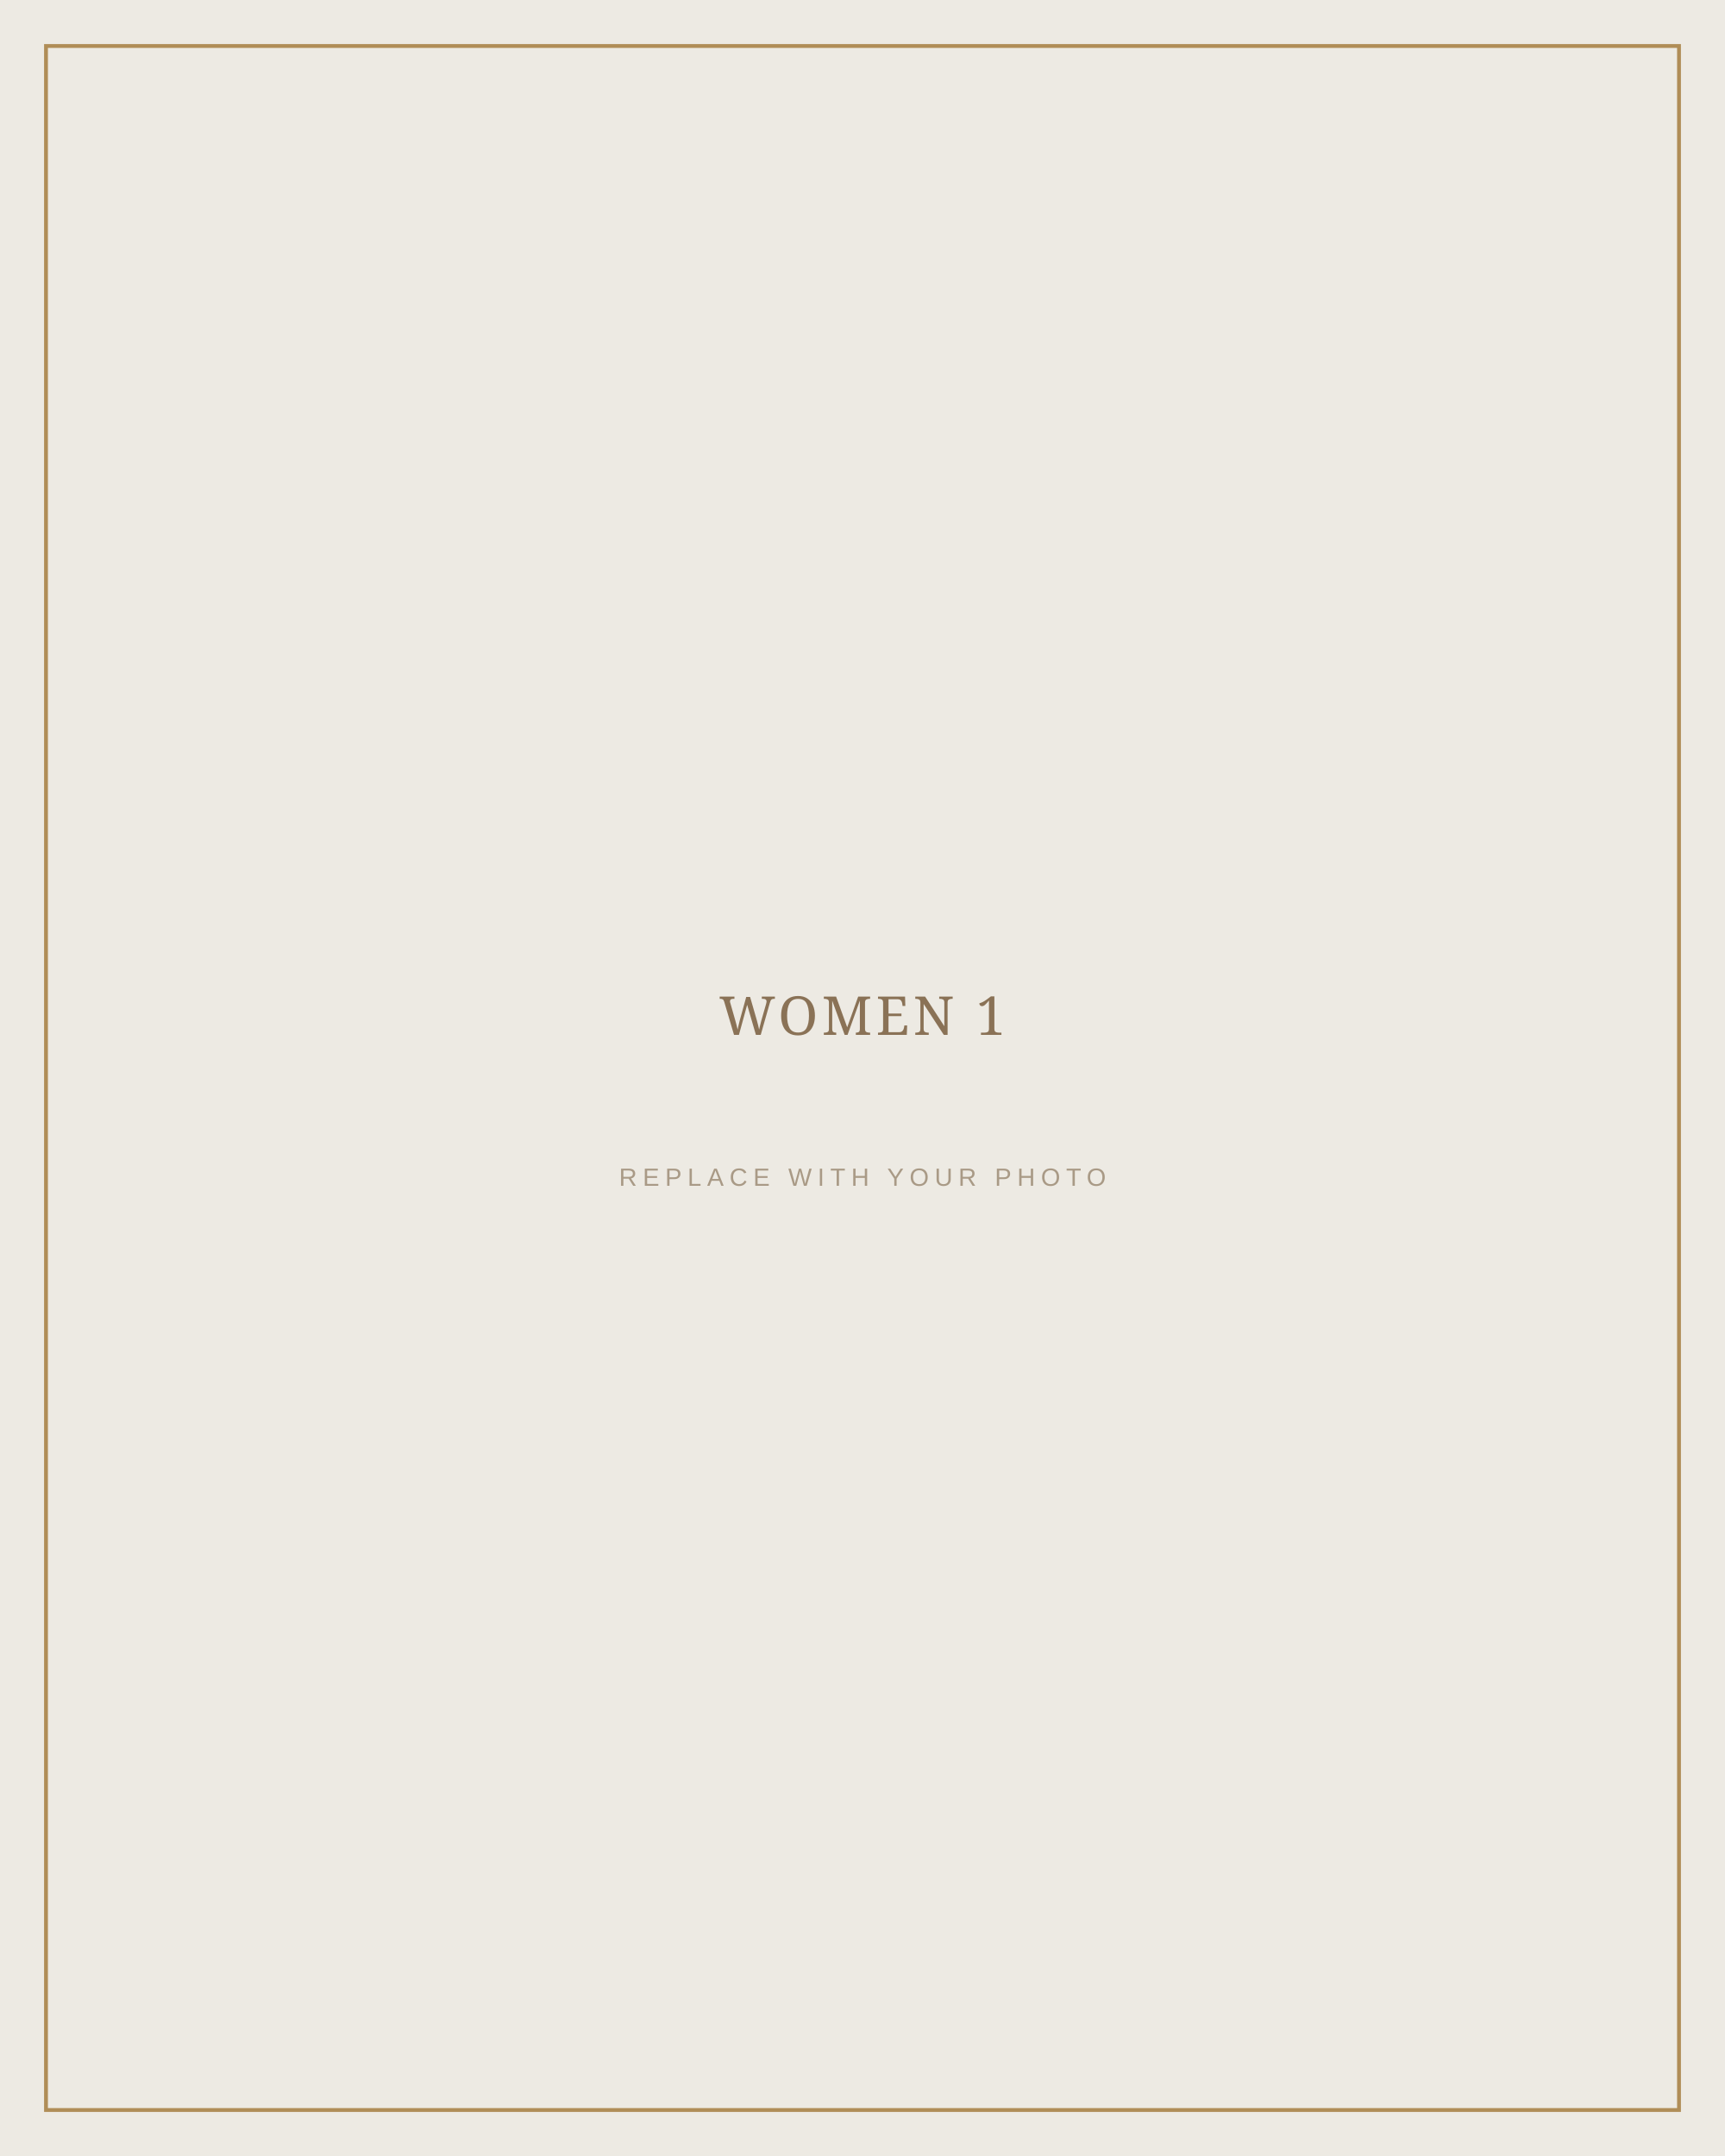
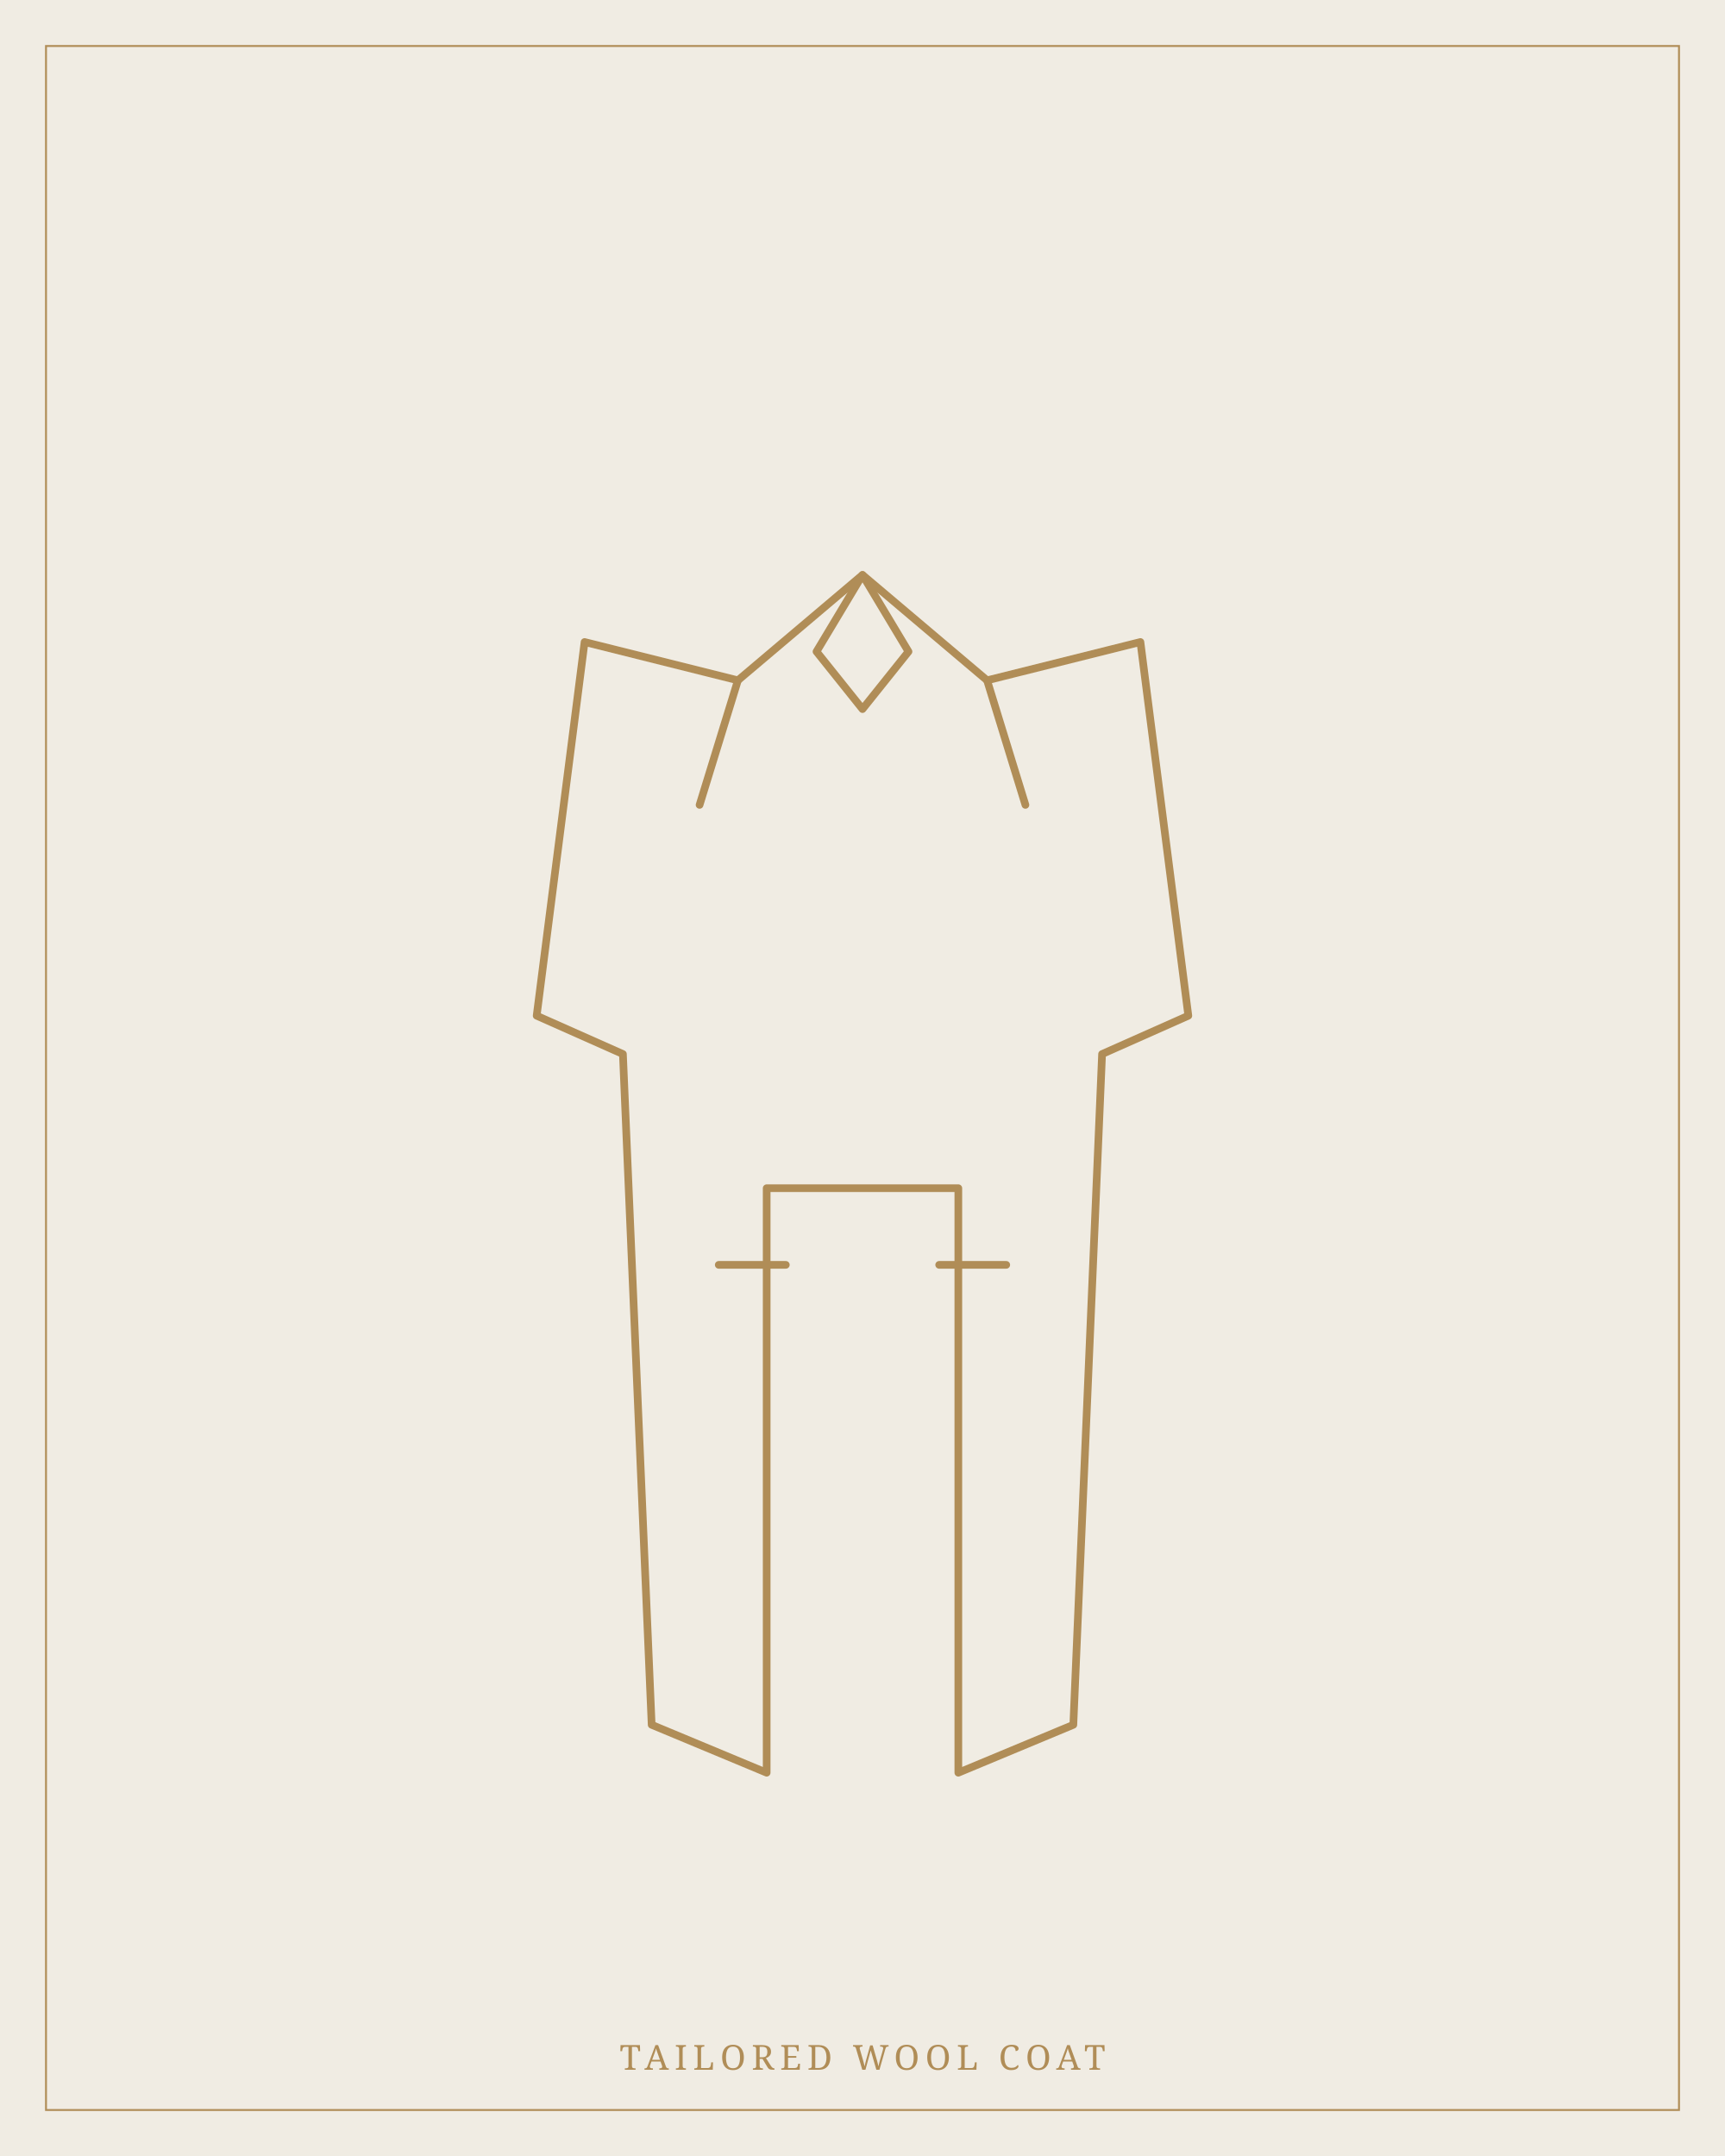
<svg xmlns="http://www.w3.org/2000/svg" viewBox="0 0 900 1125">
-   <rect width="900" height="1125" fill="#EDEAE3" />
-   <rect x="24" y="24" width="852" height="1077" fill="none" stroke="#B08D57" stroke-width="2" />
-   <text x="50%" y="48%" text-anchor="middle" font-family="Georgia, serif" font-size="28" fill="#8a7256" letter-spacing="2">WOMEN 1</text>
-   <text x="50%" y="55%" text-anchor="middle" font-family="Arial" font-size="13" fill="#a99a86" letter-spacing="3">REPLACE WITH YOUR PHOTO</text>
+   <rect width="900" height="1125" fill="#F0ECE3" />
+   <rect x="24" y="24" width="852" height="1077" fill="none" stroke="#B08D57" stroke-width="1" />
+   <g fill="none" stroke="#B08D57" stroke-width="4" stroke-linecap="round" stroke-linejoin="round">
+     <path d="M450 300 L385 355 L305 335 L280 530 L325 550 L340 900 L400 925 L400 620 L450 620 L500 620 L500 925 L560 900 L575 550 L620 530 L595 335 L515 355 Z" />
+     <path d="M385 355 L365 420 M515 355 L535 420" />
+     <path d="M450 300 L426 340 L450 370 L474 340 Z" />
+     <path d="M375 660 h35 M490 660 h35" />
+   </g>
+   <text x="50%" y="1080" text-anchor="middle" font-family="Georgia, serif" font-size="18" fill="#B08D57" letter-spacing="3">TAILORED WOOL COAT</text>
</svg>
